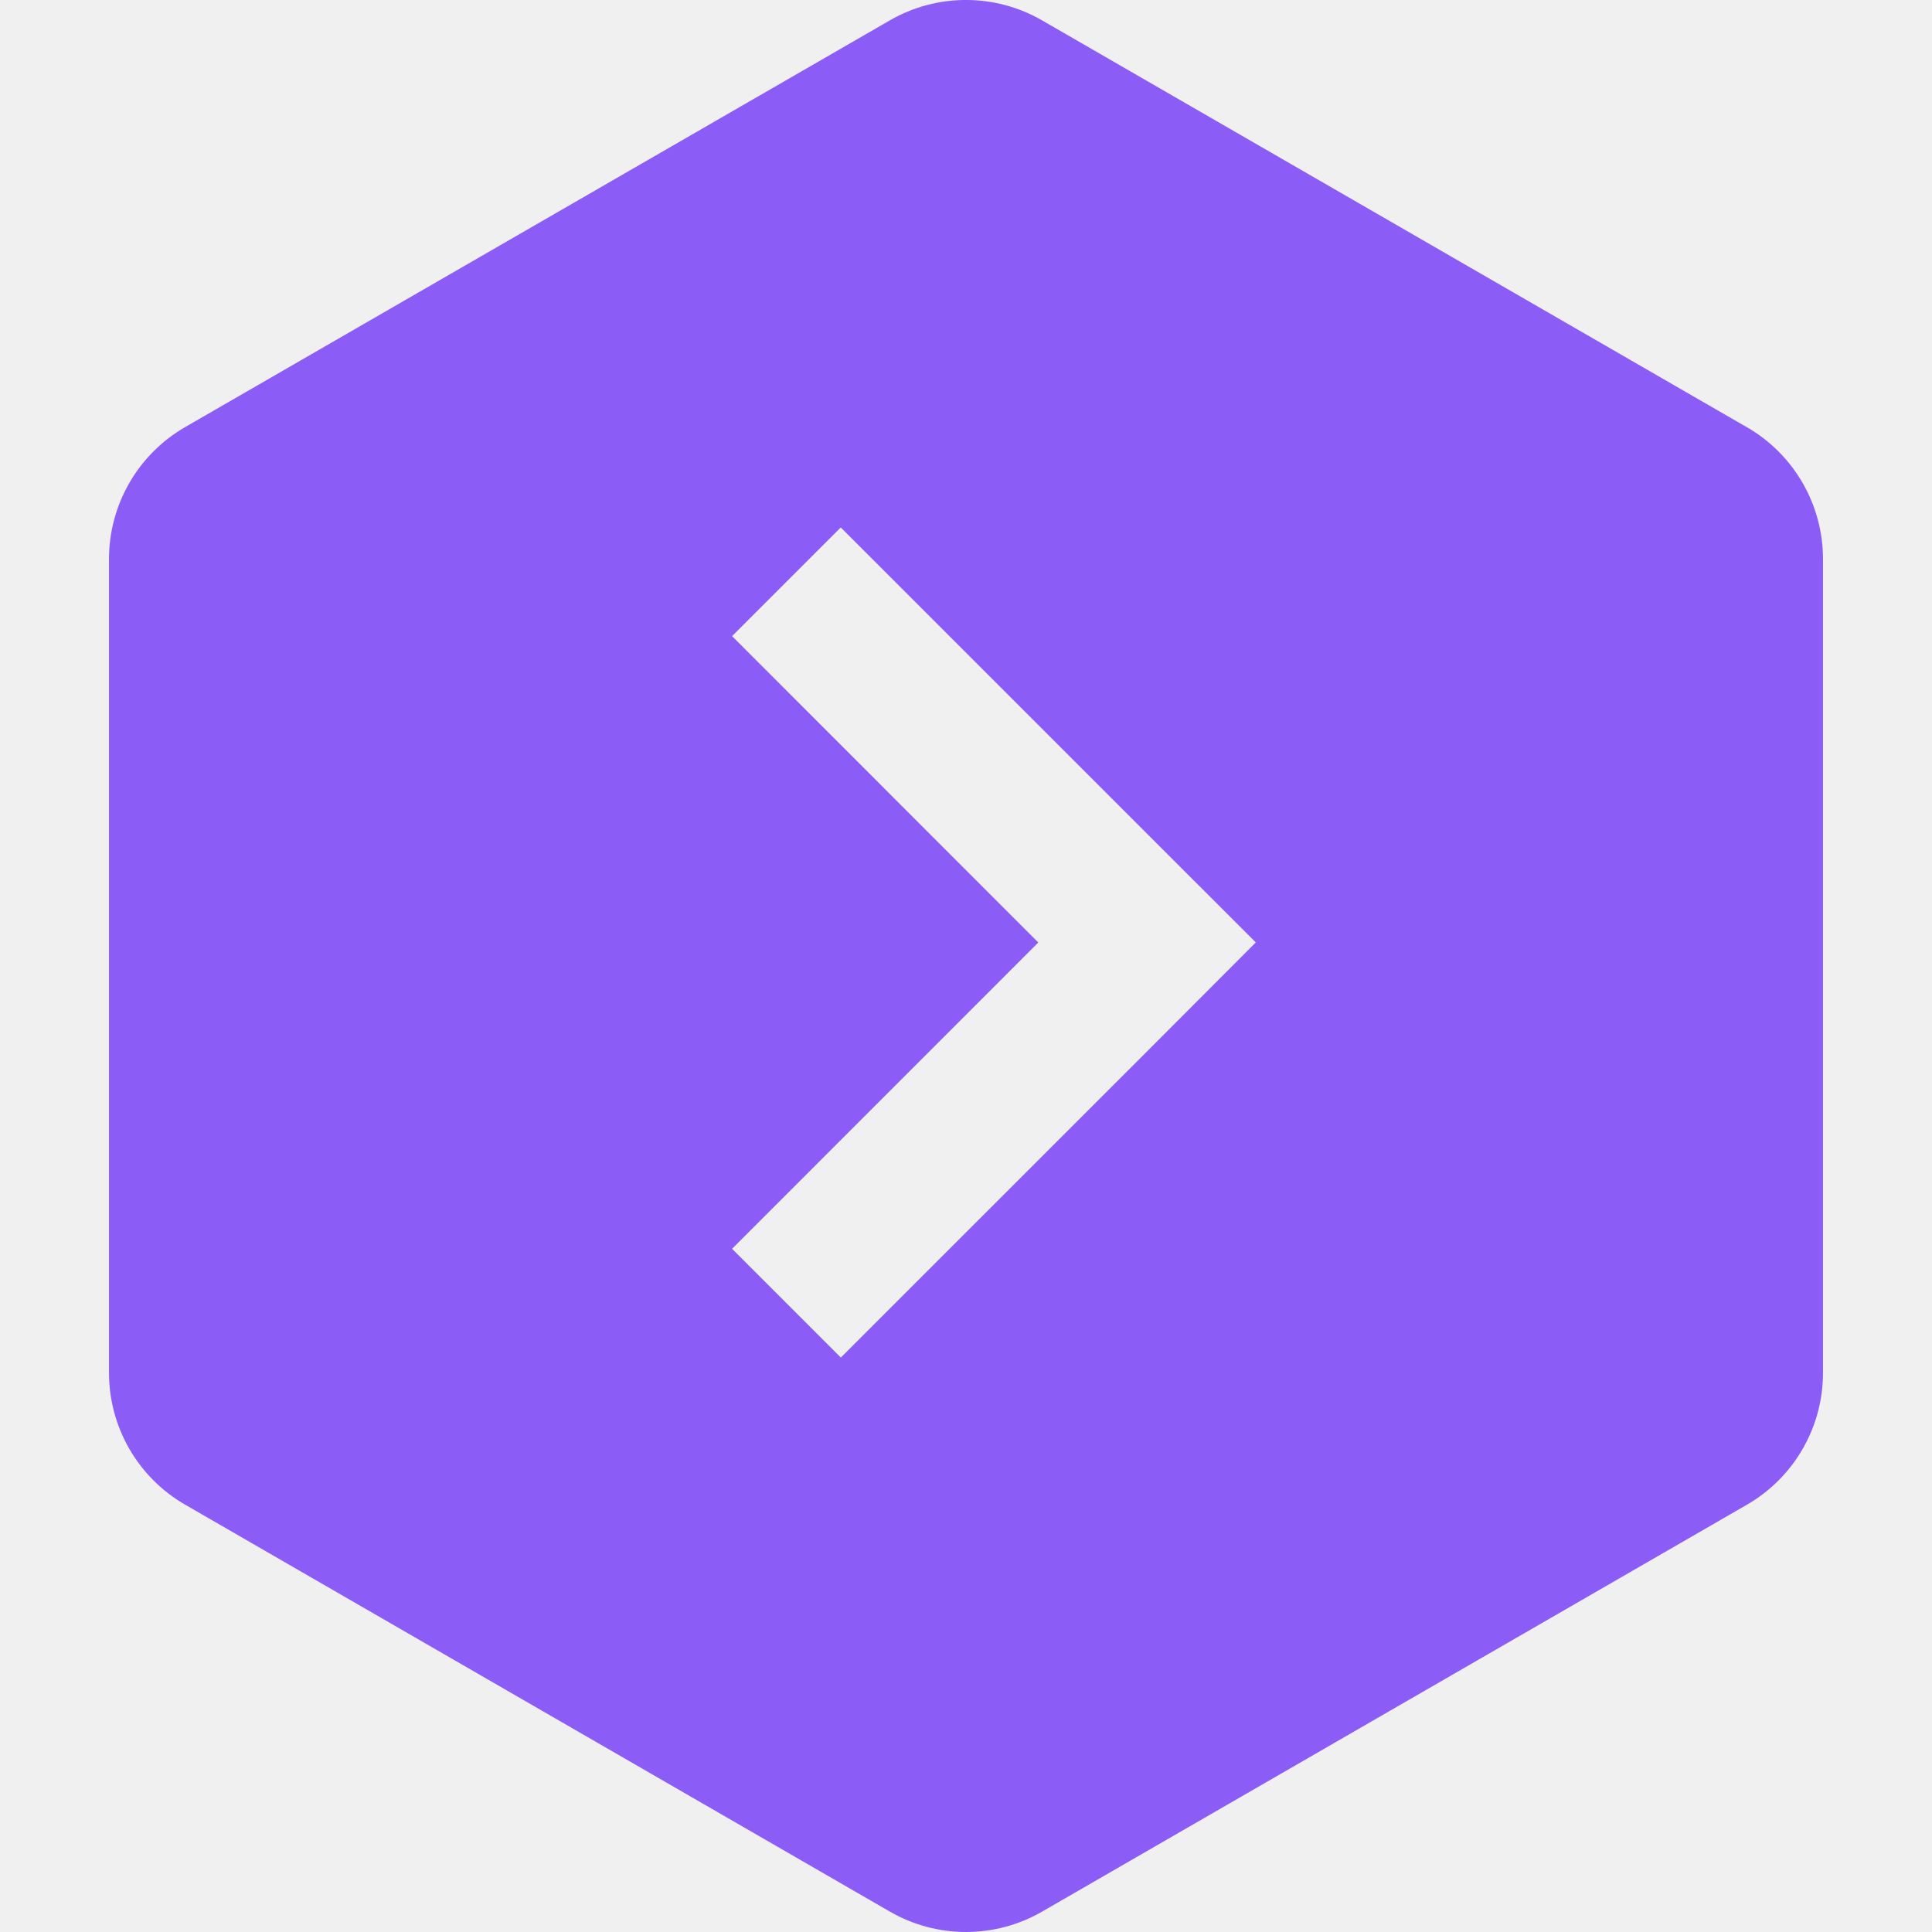
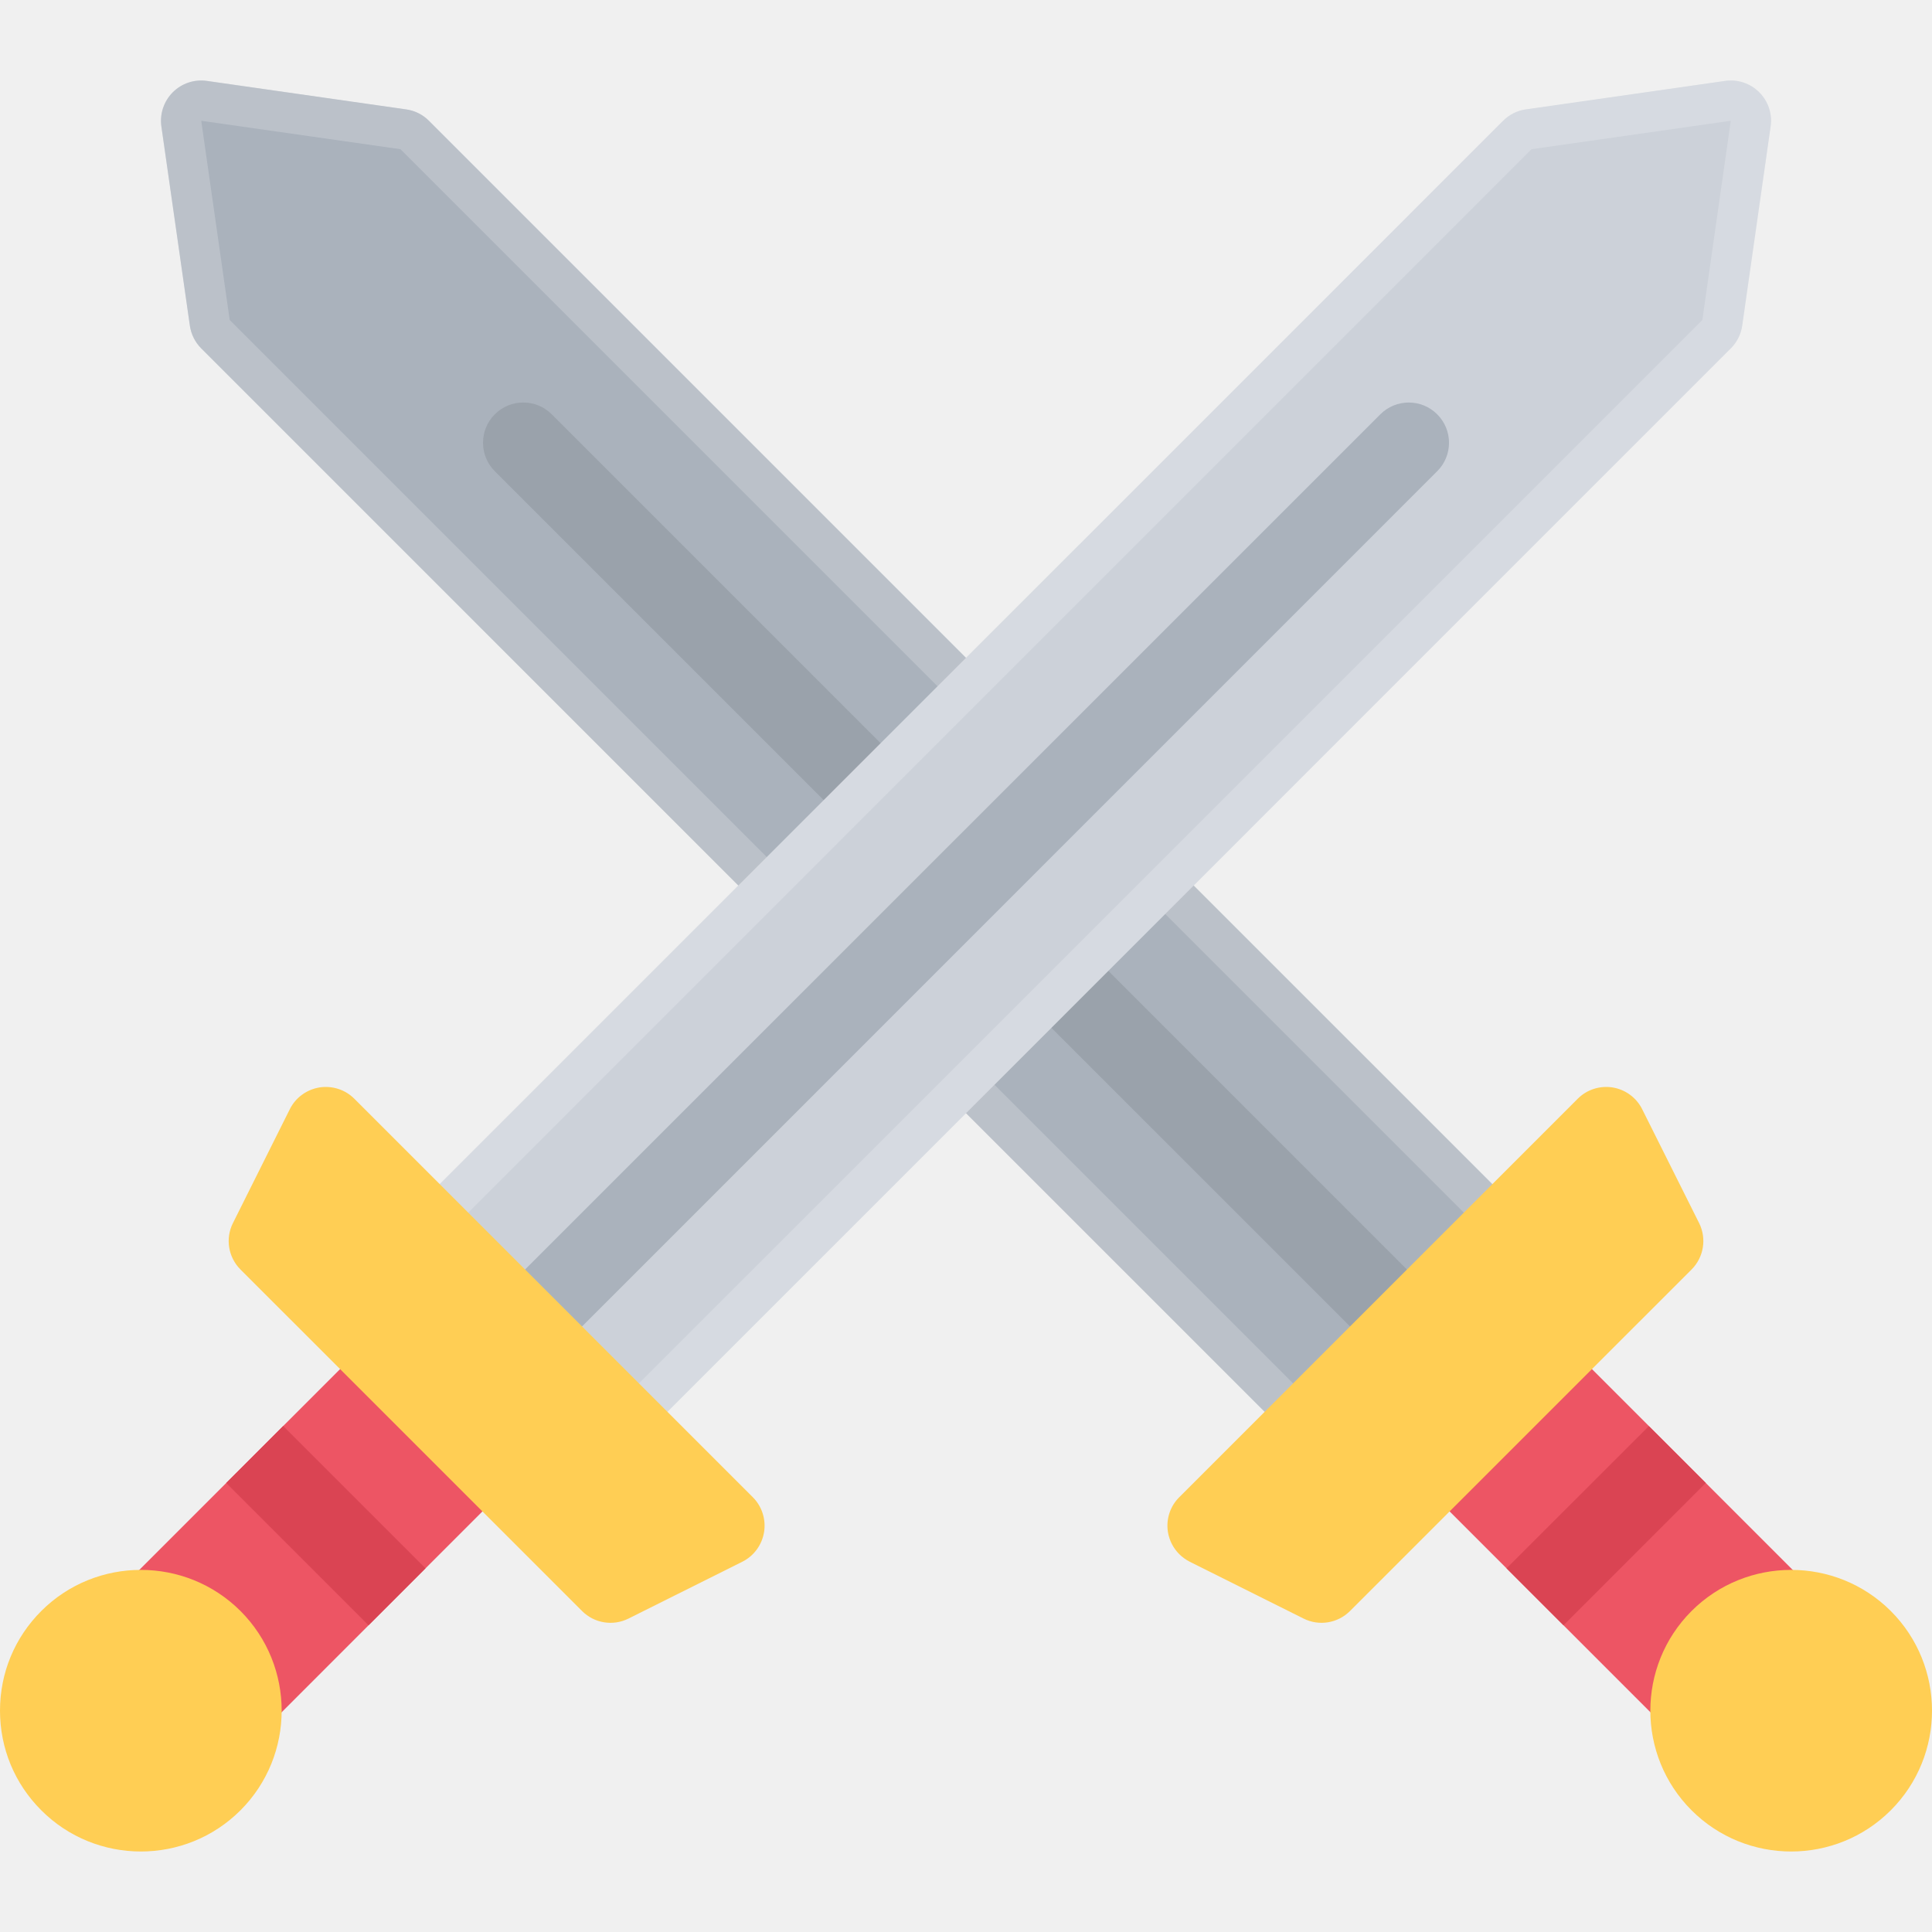
- <svg xmlns="http://www.w3.org/2000/svg" role="img" viewBox="0 0 24 24">
-   <path fill="#8b5cf6" d="M21.7 5.307L12.945.253a1.892 1.892 0 00-1.891 0L2.299 5.306a1.892 1.892 0 00-.945 1.638v10.11c0 .675.36 1.3.945 1.637l8.756 5.056a1.892 1.892 0 001.89 0l8.756-5.055c.585-.338.945-.962.945-1.638V6.945c0-.675-.36-1.3-.945-1.638zm-7.45 7.753l-3.805 3.804-1.351-1.351 3.804-3.805-3.804-3.806 1.35-1.35 3.805 3.805 1.351 1.35-1.35 1.353z" />
+ <svg xmlns="http://www.w3.org/2000/svg" version="1.1" id="Layer_1" viewBox="0 0 511.992 511.992" xml:space="preserve">
+   <path style="fill:#AAB2BC;" d="M406.135,328.898c0-2.844-1.109-5.562-3.125-7.562L113.67,32.005  c-1.625-1.641-3.75-2.703-6.031-3.016l-52.796-7.547c-3.328-0.484-6.688,0.641-9.062,3.016c-2.359,2.375-3.484,5.719-3.016,9.047  l7.547,52.796c0.328,2.281,1.391,4.406,3.016,6.031l289.354,289.346c4.156,4.156,10.922,4.156,15.078,0l45.25-45.249  C405.025,334.429,406.135,331.71,406.135,328.898z" />
+   <path style="opacity:0.2;fill:#FFFFFF;enable-background:new    ;" d="M403.01,321.336L113.67,32.005  c-1.625-1.641-3.75-2.703-6.031-3.016l-52.796-7.547c-3.328-0.484-6.688,0.641-9.062,3.016c-2.359,2.375-3.484,5.719-3.016,9.047  l7.547,52.796c0.328,2.281,1.391,4.406,3.016,6.031l289.354,289.346c4.156,4.156,10.922,4.156,15.078,0l45.25-45.249  c2.016-2,3.125-4.719,3.125-7.53C406.135,326.055,405.025,323.336,403.01,321.336z M350.213,374.146L60.874,84.801l-7.547-52.796  l52.796,7.531l289.355,289.362L350.213,374.146z" />
+   <g style="opacity:0.1;">
+     <path style="fill:#080808;" d="M365.307,359.054L131.123,124.878c-4.156-4.172-4.156-10.922,0-15.078   c4.172-4.172,10.922-4.172,15.094,0l234.168,234.16c4.172,4.188,4.172,10.938,0,15.094   C376.228,363.21,369.463,363.21,365.307,359.054z" />
+   </g>
+   <path style="fill:#ED5564;" d="M496.648,442.021c0-2.812-1.125-5.531-3.125-7.531l-79.186-79.218c-2-2-4.719-3.125-7.547-3.125  s-5.547,1.125-7.547,3.125l-22.625,22.655c-4.172,4.156-4.172,10.906,0,15.062l79.201,79.218c4.156,4.156,10.906,4.156,15.078,0  l22.625-22.625C495.523,447.584,496.648,444.865,496.648,442.021z" />
+   <path style="fill:#FFCE54;" d="M501.07,426.928c-14.562-14.531-38.234-14.531-52.797,0c-14.562,14.562-14.562,38.249,0,52.811  s38.234,14.562,52.797,0C515.633,465.177,515.633,441.49,501.07,426.928z" />
+   <polygon style="fill:#DA4453;" points="399.244,415.615 414.338,430.709 452.039,392.99 436.961,377.928 " />
+   <path style="fill:#CCD1D9;" d="M458.664,92.332c1.641-1.625,2.703-3.75,3.031-6.031l7.531-52.796  c0.484-3.328-0.641-6.672-3.016-9.047s-5.719-3.5-9.047-3.016l-52.795,7.547c-2.281,0.312-4.406,1.375-6.031,3.016L108.983,321.336  c-2,2-3.125,4.719-3.125,7.562c0,2.812,1.125,5.53,3.125,7.53l45.265,45.249c4.156,4.156,10.906,4.156,15.078,0L458.664,92.332z" />
+   <path style="opacity:0.2;fill:#FFFFFF;enable-background:new    ;" d="M466.211,24.458c-2.375-2.375-5.719-3.5-9.047-3.016  l-52.795,7.547c-2.281,0.312-4.406,1.375-6.031,3.016L108.983,321.336c-2,2-3.125,4.719-3.125,7.562c0,2.812,1.125,5.53,3.125,7.53  l45.265,45.249c4.156,4.156,10.906,4.156,15.078,0L458.664,92.332c1.641-1.625,2.703-3.75,3.031-6.031l7.531-52.796  C469.711,30.177,468.586,26.833,466.211,24.458z M458.664,32.005l-7.531,52.796L161.779,374.146l-45.249-45.248L405.869,39.536  L458.664,32.005L458.664,32.005L458.664,32.005z" />
+   <path style="fill:#AAB2BC;" d="M131.607,359.054c-4.156-4.156-4.156-10.906,0-15.094L365.791,109.8  c4.172-4.172,10.922-4.172,15.078,0c4.172,4.156,4.172,10.906,0,15.078L146.701,359.054  C142.529,363.21,135.779,363.21,131.607,359.054z" />
+   <path style="fill:#ED5564;" d="M135.389,377.928l-22.625-22.655c-2-2-4.719-3.125-7.547-3.125s-5.547,1.125-7.547,3.125  l-79.202,79.218c-2,2-3.125,4.719-3.125,7.531c0,2.844,1.125,5.531,3.125,7.562l22.641,22.625c4.156,4.156,10.906,4.156,15.078,0  l79.202-79.218C139.545,388.834,139.545,382.084,135.389,377.928z" />
+   <path style="fill:#FFCE54;" d="M63.734,426.928c-14.562-14.531-38.25-14.531-52.796,0C3.876,433.99,0,443.366,0,453.333  c0,9.969,3.875,19.344,10.938,26.405c14.546,14.562,38.233,14.562,52.796,0C78.28,465.177,78.28,441.49,63.734,426.928z" />
+   <rect x="59.683" y="393.635" transform="matrix(0.7071 0.7071 -0.7071 0.7071 311.1808 57.3583)" style="fill:#DA4453;" width="53.339" height="21.346" />
+   <g>
+     <path style="fill:#FFCE54;" d="M154.247,426.928l-90.514-90.499c-3.25-3.25-4.062-8.218-2-12.312l15.078-30.188   c1.531-3.062,4.453-5.188,7.844-5.75c3.375-0.531,6.828,0.562,9.25,3l105.592,105.592c2.422,2.406,3.531,5.875,2.984,9.25   s-2.688,6.312-5.75,7.844l-30.171,15.062C162.451,430.99,157.482,430.178,154.247,426.928z" />
+     <path style="fill:#FFCE54;" d="M448.273,336.429c3.25-3.25,4.047-8.218,2-12.312l-15.094-30.188   c-1.531-3.062-4.438-5.188-7.826-5.75c-3.391-0.531-6.828,0.562-9.25,3L312.512,396.771c-2.438,2.406-3.547,5.875-3,9.25   c0.375,2.25,1.438,4.281,3,5.844c0.797,0.781,1.734,1.469,2.766,2l30.17,15.062c4.109,2.062,9.062,1.25,12.312-2L448.273,336.429z" />
+   </g>
</svg>
